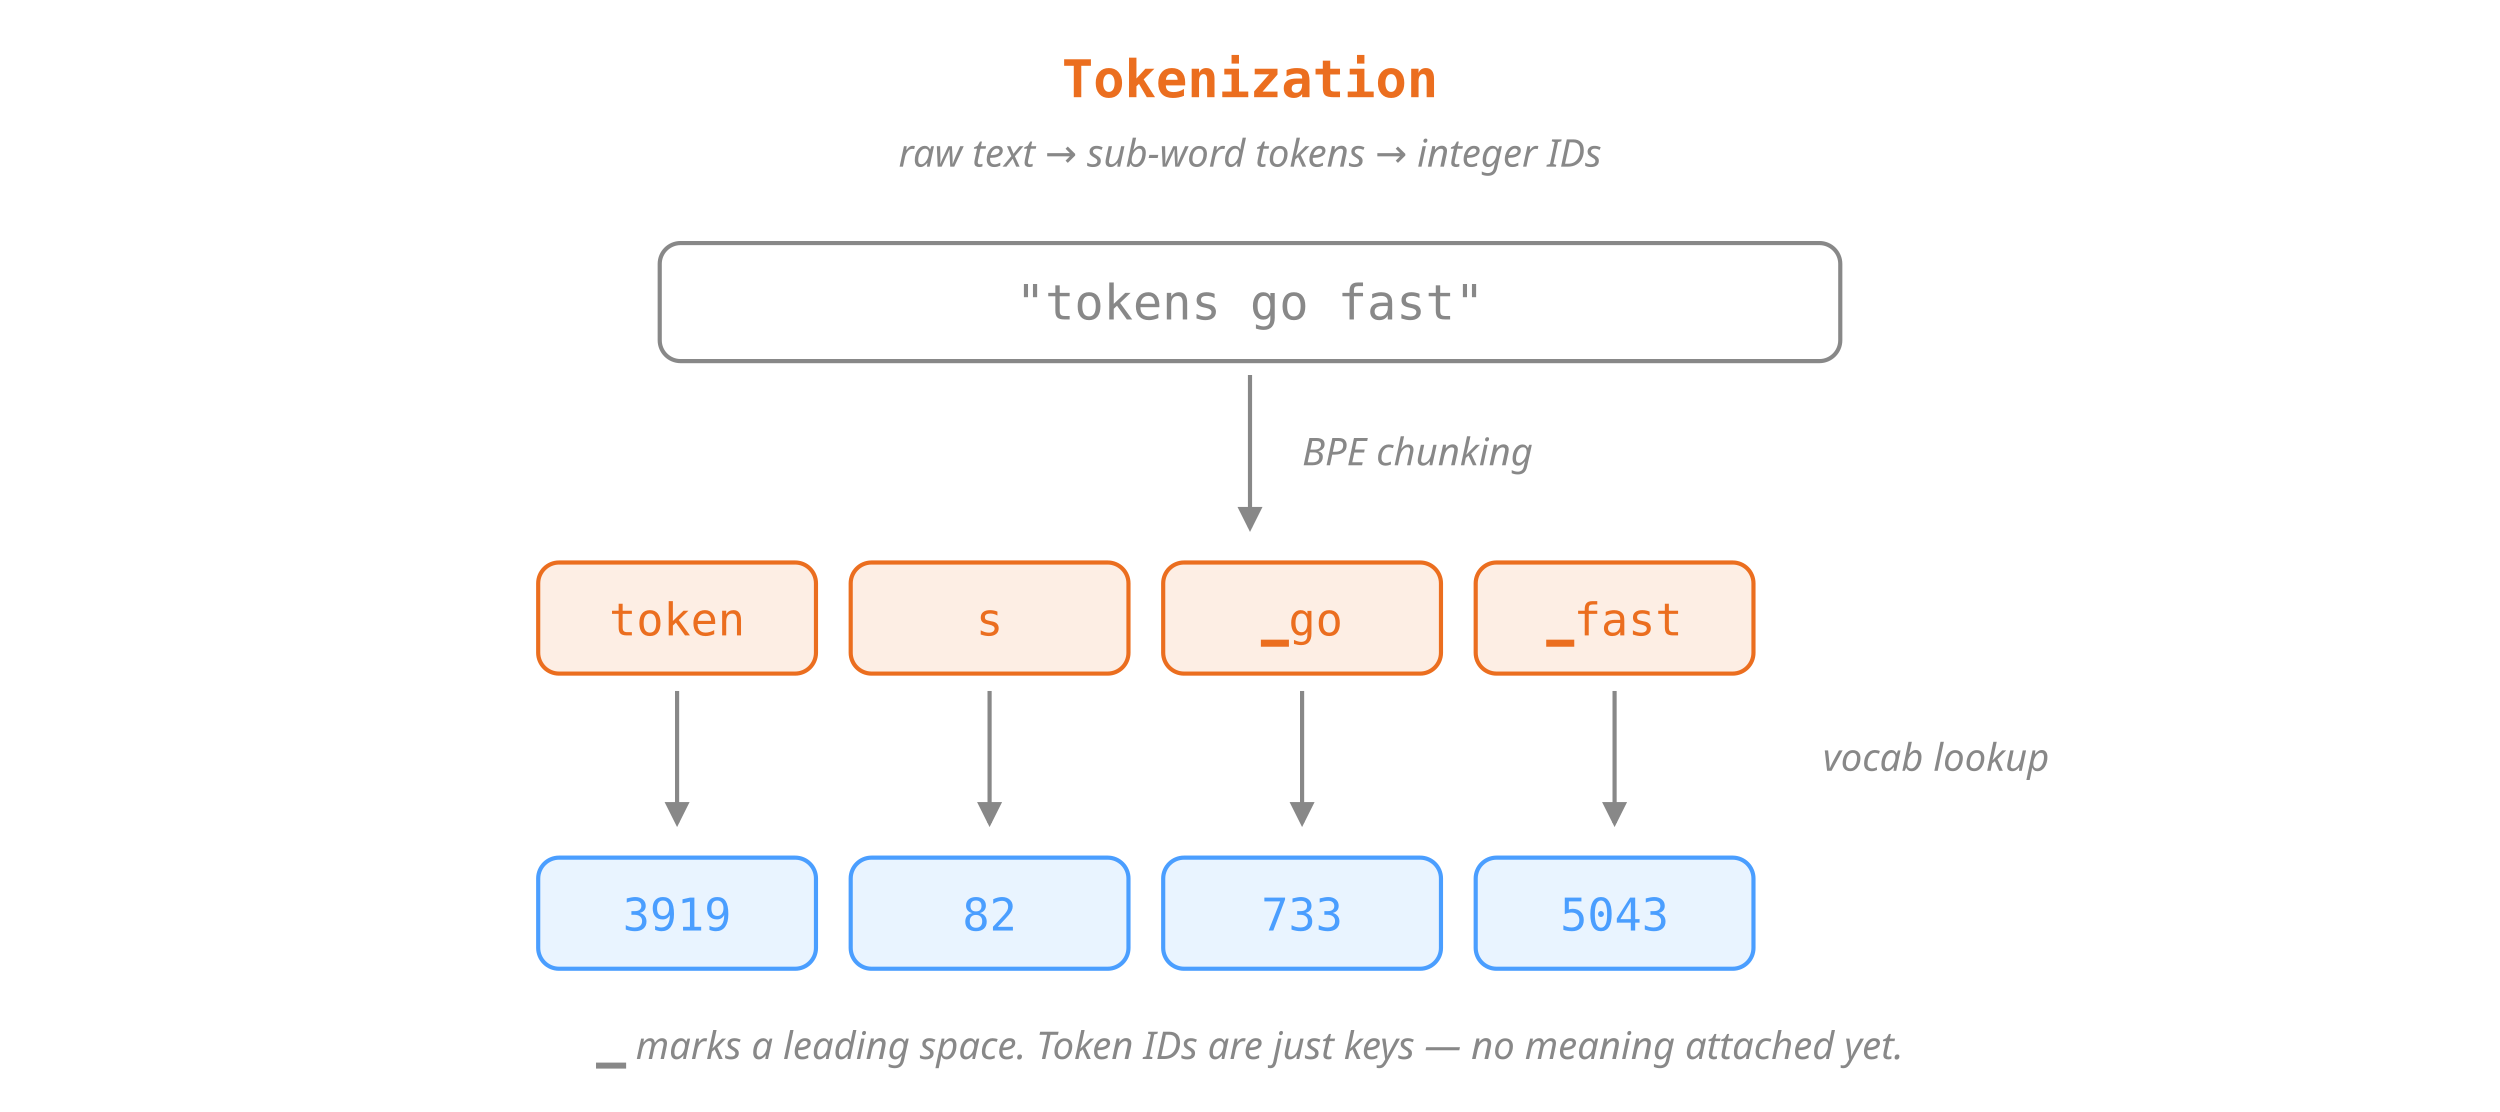
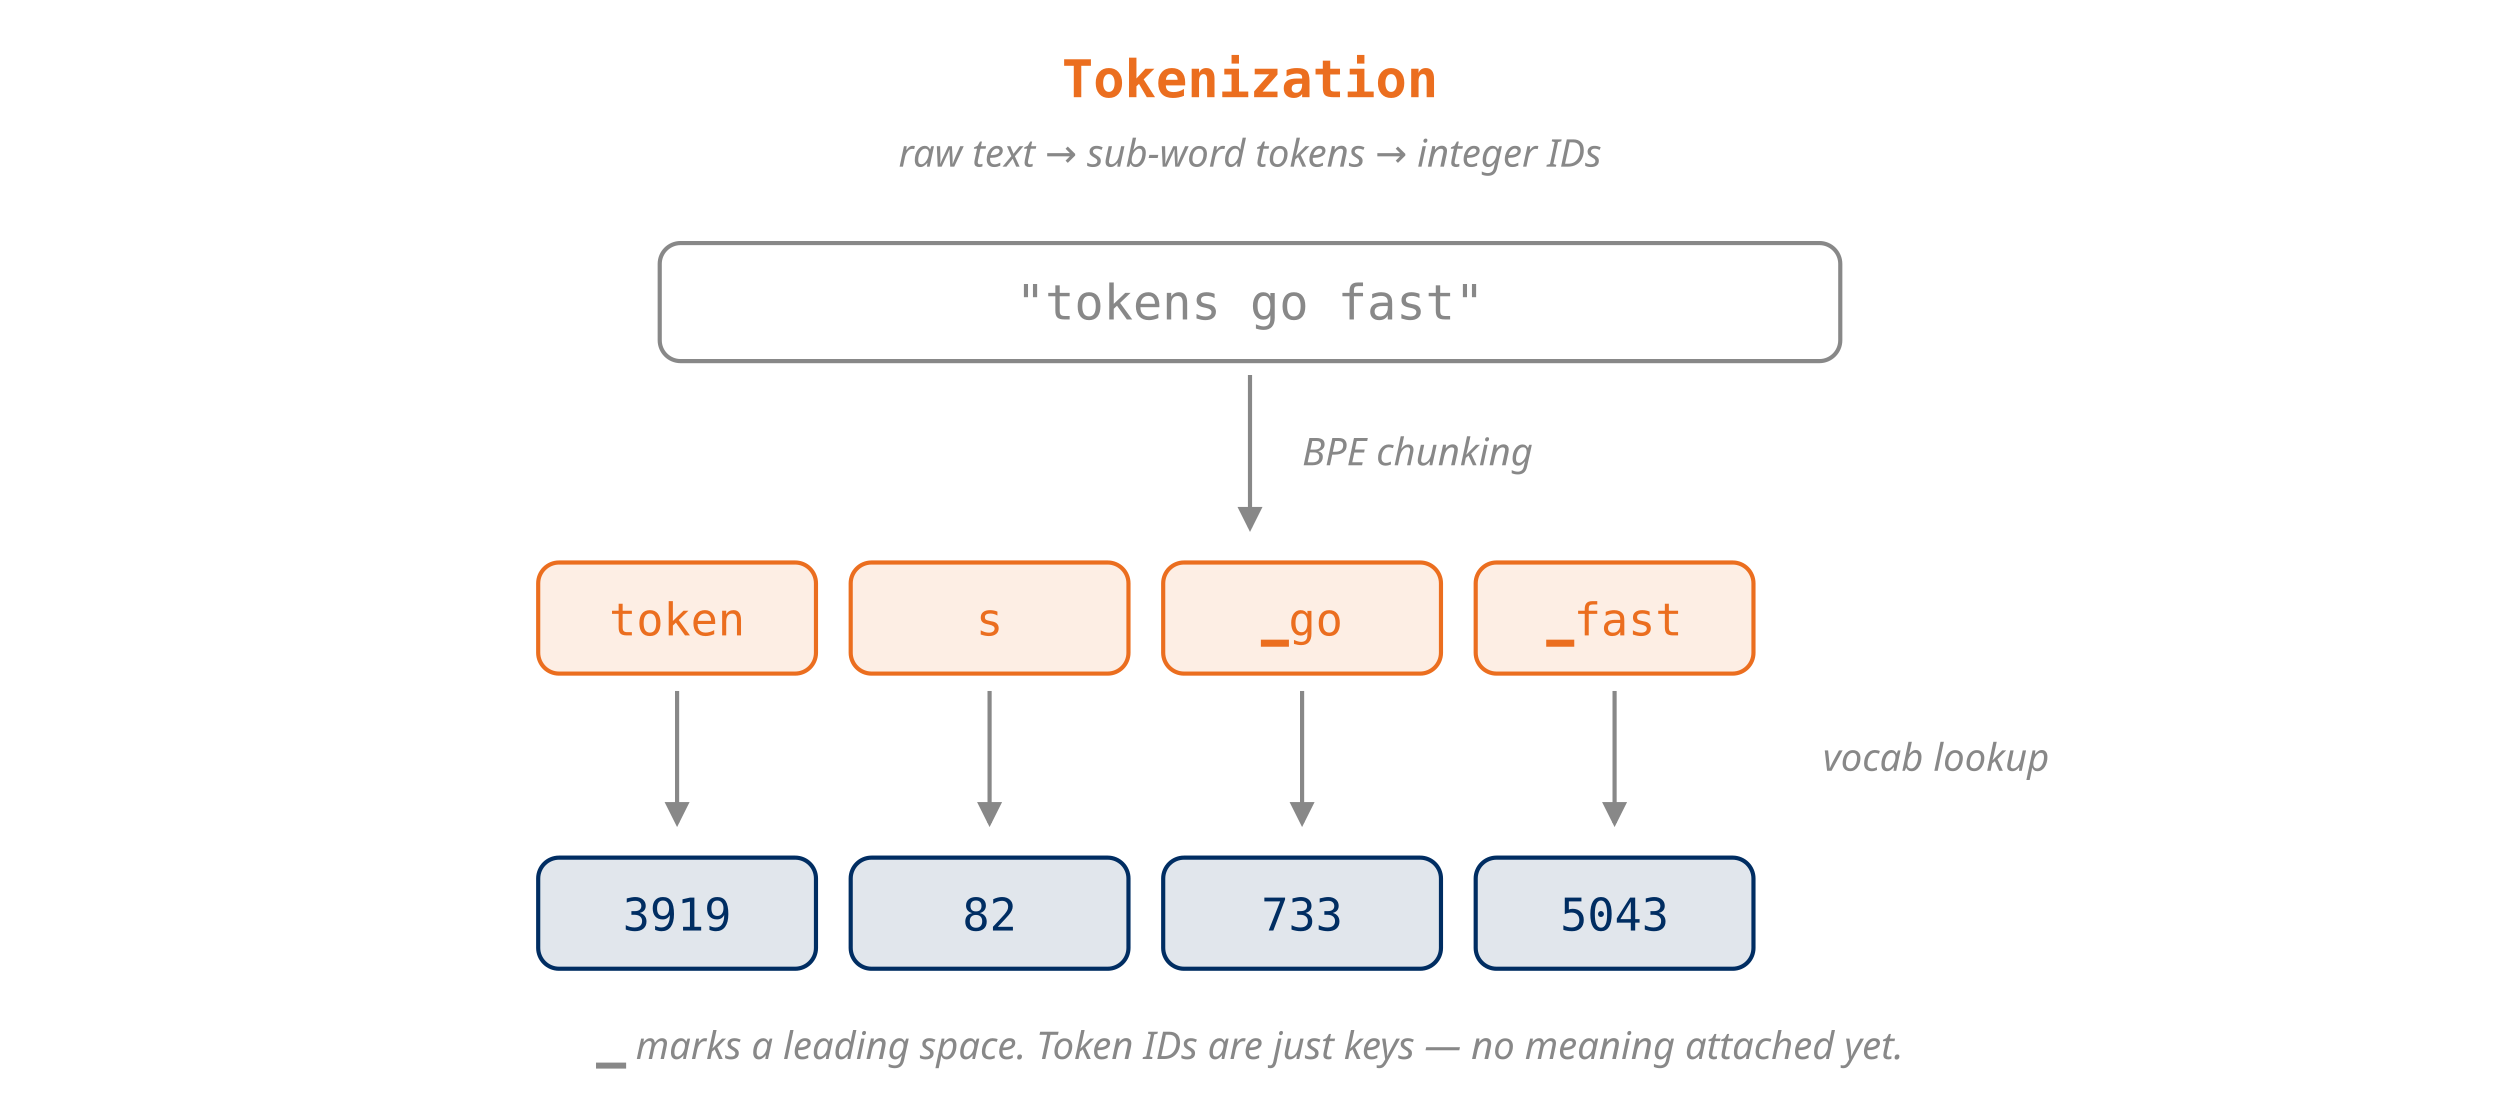
<svg xmlns="http://www.w3.org/2000/svg" viewBox="0 0 720 320" role="img" aria-label="Tokenization: raw text becomes a list of integer token IDs">
  <defs>
    <marker id="arr-gray-1" markerWidth="6" markerHeight="6" refX="5" refY="3" orient="auto">
      <polygon points="0,0 6,3 0,6" fill="#888" />
    </marker>
  </defs>
  <text x="360" y="28" text-anchor="middle" fill="#EB6E1F" font-size="15" font-family="ui-monospace, monospace" font-weight="600">Tokenization</text>
  <text x="360" y="48" text-anchor="middle" fill="#888" font-size="11" font-family="sans-serif" font-style="italic">raw text → sub-word tokens → integer IDs</text>
  <rect x="190" y="70" width="340" height="34" rx="6" ry="6" fill="none" stroke="#888" stroke-width="1.2" />
  <text x="360" y="92" text-anchor="middle" fill="#888" font-size="14" font-family="ui-monospace, monospace">"tokens go fast"</text>
  <line x1="360" y1="108" x2="360" y2="152" stroke="#888" stroke-width="1.2" marker-end="url(#arr-gray-1)" />
  <text x="375" y="134" fill="#888" font-size="11" font-family="sans-serif" font-style="italic">BPE chunking</text>
  <rect x="155" y="162" width="80" height="32" rx="6" ry="6" fill="rgba(235,110,31,0.12)" stroke="#EB6E1F" stroke-width="1.2" />
  <text x="195" y="183" text-anchor="middle" fill="#EB6E1F" font-size="13" font-family="ui-monospace, monospace">token</text>
  <rect x="245" y="162" width="80" height="32" rx="6" ry="6" fill="rgba(235,110,31,0.12)" stroke="#EB6E1F" stroke-width="1.2" />
  <text x="285" y="183" text-anchor="middle" fill="#EB6E1F" font-size="13" font-family="ui-monospace, monospace">s</text>
  <rect x="335" y="162" width="80" height="32" rx="6" ry="6" fill="rgba(235,110,31,0.12)" stroke="#EB6E1F" stroke-width="1.2" />
  <text x="375" y="183" text-anchor="middle" fill="#EB6E1F" font-size="13" font-family="ui-monospace, monospace">▁go</text>
  <rect x="425" y="162" width="80" height="32" rx="6" ry="6" fill="rgba(235,110,31,0.12)" stroke="#EB6E1F" stroke-width="1.2" />
  <text x="465" y="183" text-anchor="middle" fill="#EB6E1F" font-size="13" font-family="ui-monospace, monospace">▁fast</text>
  <line x1="195" y1="199" x2="195" y2="237" stroke="#888" stroke-width="1.2" marker-end="url(#arr-gray-1)" />
  <line x1="285" y1="199" x2="285" y2="237" stroke="#888" stroke-width="1.2" marker-end="url(#arr-gray-1)" />
  <line x1="375" y1="199" x2="375" y2="237" stroke="#888" stroke-width="1.2" marker-end="url(#arr-gray-1)" />
  <line x1="465" y1="199" x2="465" y2="237" stroke="#888" stroke-width="1.2" marker-end="url(#arr-gray-1)" />
  <text x="525" y="222" fill="#888" font-size="11" font-family="sans-serif" font-style="italic">vocab lookup</text>
-   <rect x="155" y="247" width="80" height="32" rx="6" ry="6" fill="rgba(74,158,255,0.12)" stroke="#4a9eff" stroke-width="1.2" />
-   <text x="195" y="268" text-anchor="middle" fill="#4a9eff" font-size="13" font-family="ui-monospace, monospace">3919</text>
-   <rect x="245" y="247" width="80" height="32" rx="6" ry="6" fill="rgba(74,158,255,0.12)" stroke="#4a9eff" stroke-width="1.2" />
-   <text x="285" y="268" text-anchor="middle" fill="#4a9eff" font-size="13" font-family="ui-monospace, monospace">82</text>
-   <rect x="335" y="247" width="80" height="32" rx="6" ry="6" fill="rgba(74,158,255,0.12)" stroke="#4a9eff" stroke-width="1.2" />
-   <text x="375" y="268" text-anchor="middle" fill="#4a9eff" font-size="13" font-family="ui-monospace, monospace">733</text>
-   <rect x="425" y="247" width="80" height="32" rx="6" ry="6" fill="rgba(74,158,255,0.12)" stroke="#4a9eff" stroke-width="1.2" />
-   <text x="465" y="268" text-anchor="middle" fill="#4a9eff" font-size="13" font-family="ui-monospace, monospace">5043</text>
+   <rect x="155" y="247" width="80" height="32" rx="6" ry="6" fill="rgba(0,45,98,0.12)" stroke="#002D62" stroke-width="1.2" />
+   <text x="195" y="268" text-anchor="middle" fill="#002D62" font-size="13" font-family="ui-monospace, monospace">3919</text>
+   <rect x="245" y="247" width="80" height="32" rx="6" ry="6" fill="rgba(0,45,98,0.12)" stroke="#002D62" stroke-width="1.2" />
+   <text x="285" y="268" text-anchor="middle" fill="#002D62" font-size="13" font-family="ui-monospace, monospace">82</text>
+   <rect x="335" y="247" width="80" height="32" rx="6" ry="6" fill="rgba(0,45,98,0.12)" stroke="#002D62" stroke-width="1.2" />
+   <text x="375" y="268" text-anchor="middle" fill="#002D62" font-size="13" font-family="ui-monospace, monospace">733</text>
+   <rect x="425" y="247" width="80" height="32" rx="6" ry="6" fill="rgba(0,45,98,0.12)" stroke="#002D62" stroke-width="1.2" />
+   <text x="465" y="268" text-anchor="middle" fill="#002D62" font-size="13" font-family="ui-monospace, monospace">5043</text>
  <text x="360" y="305" text-anchor="middle" fill="#888" font-size="11" font-family="sans-serif" font-style="italic">▁ marks a leading space. Token IDs are just keys — no meaning attached yet.</text>
</svg>
